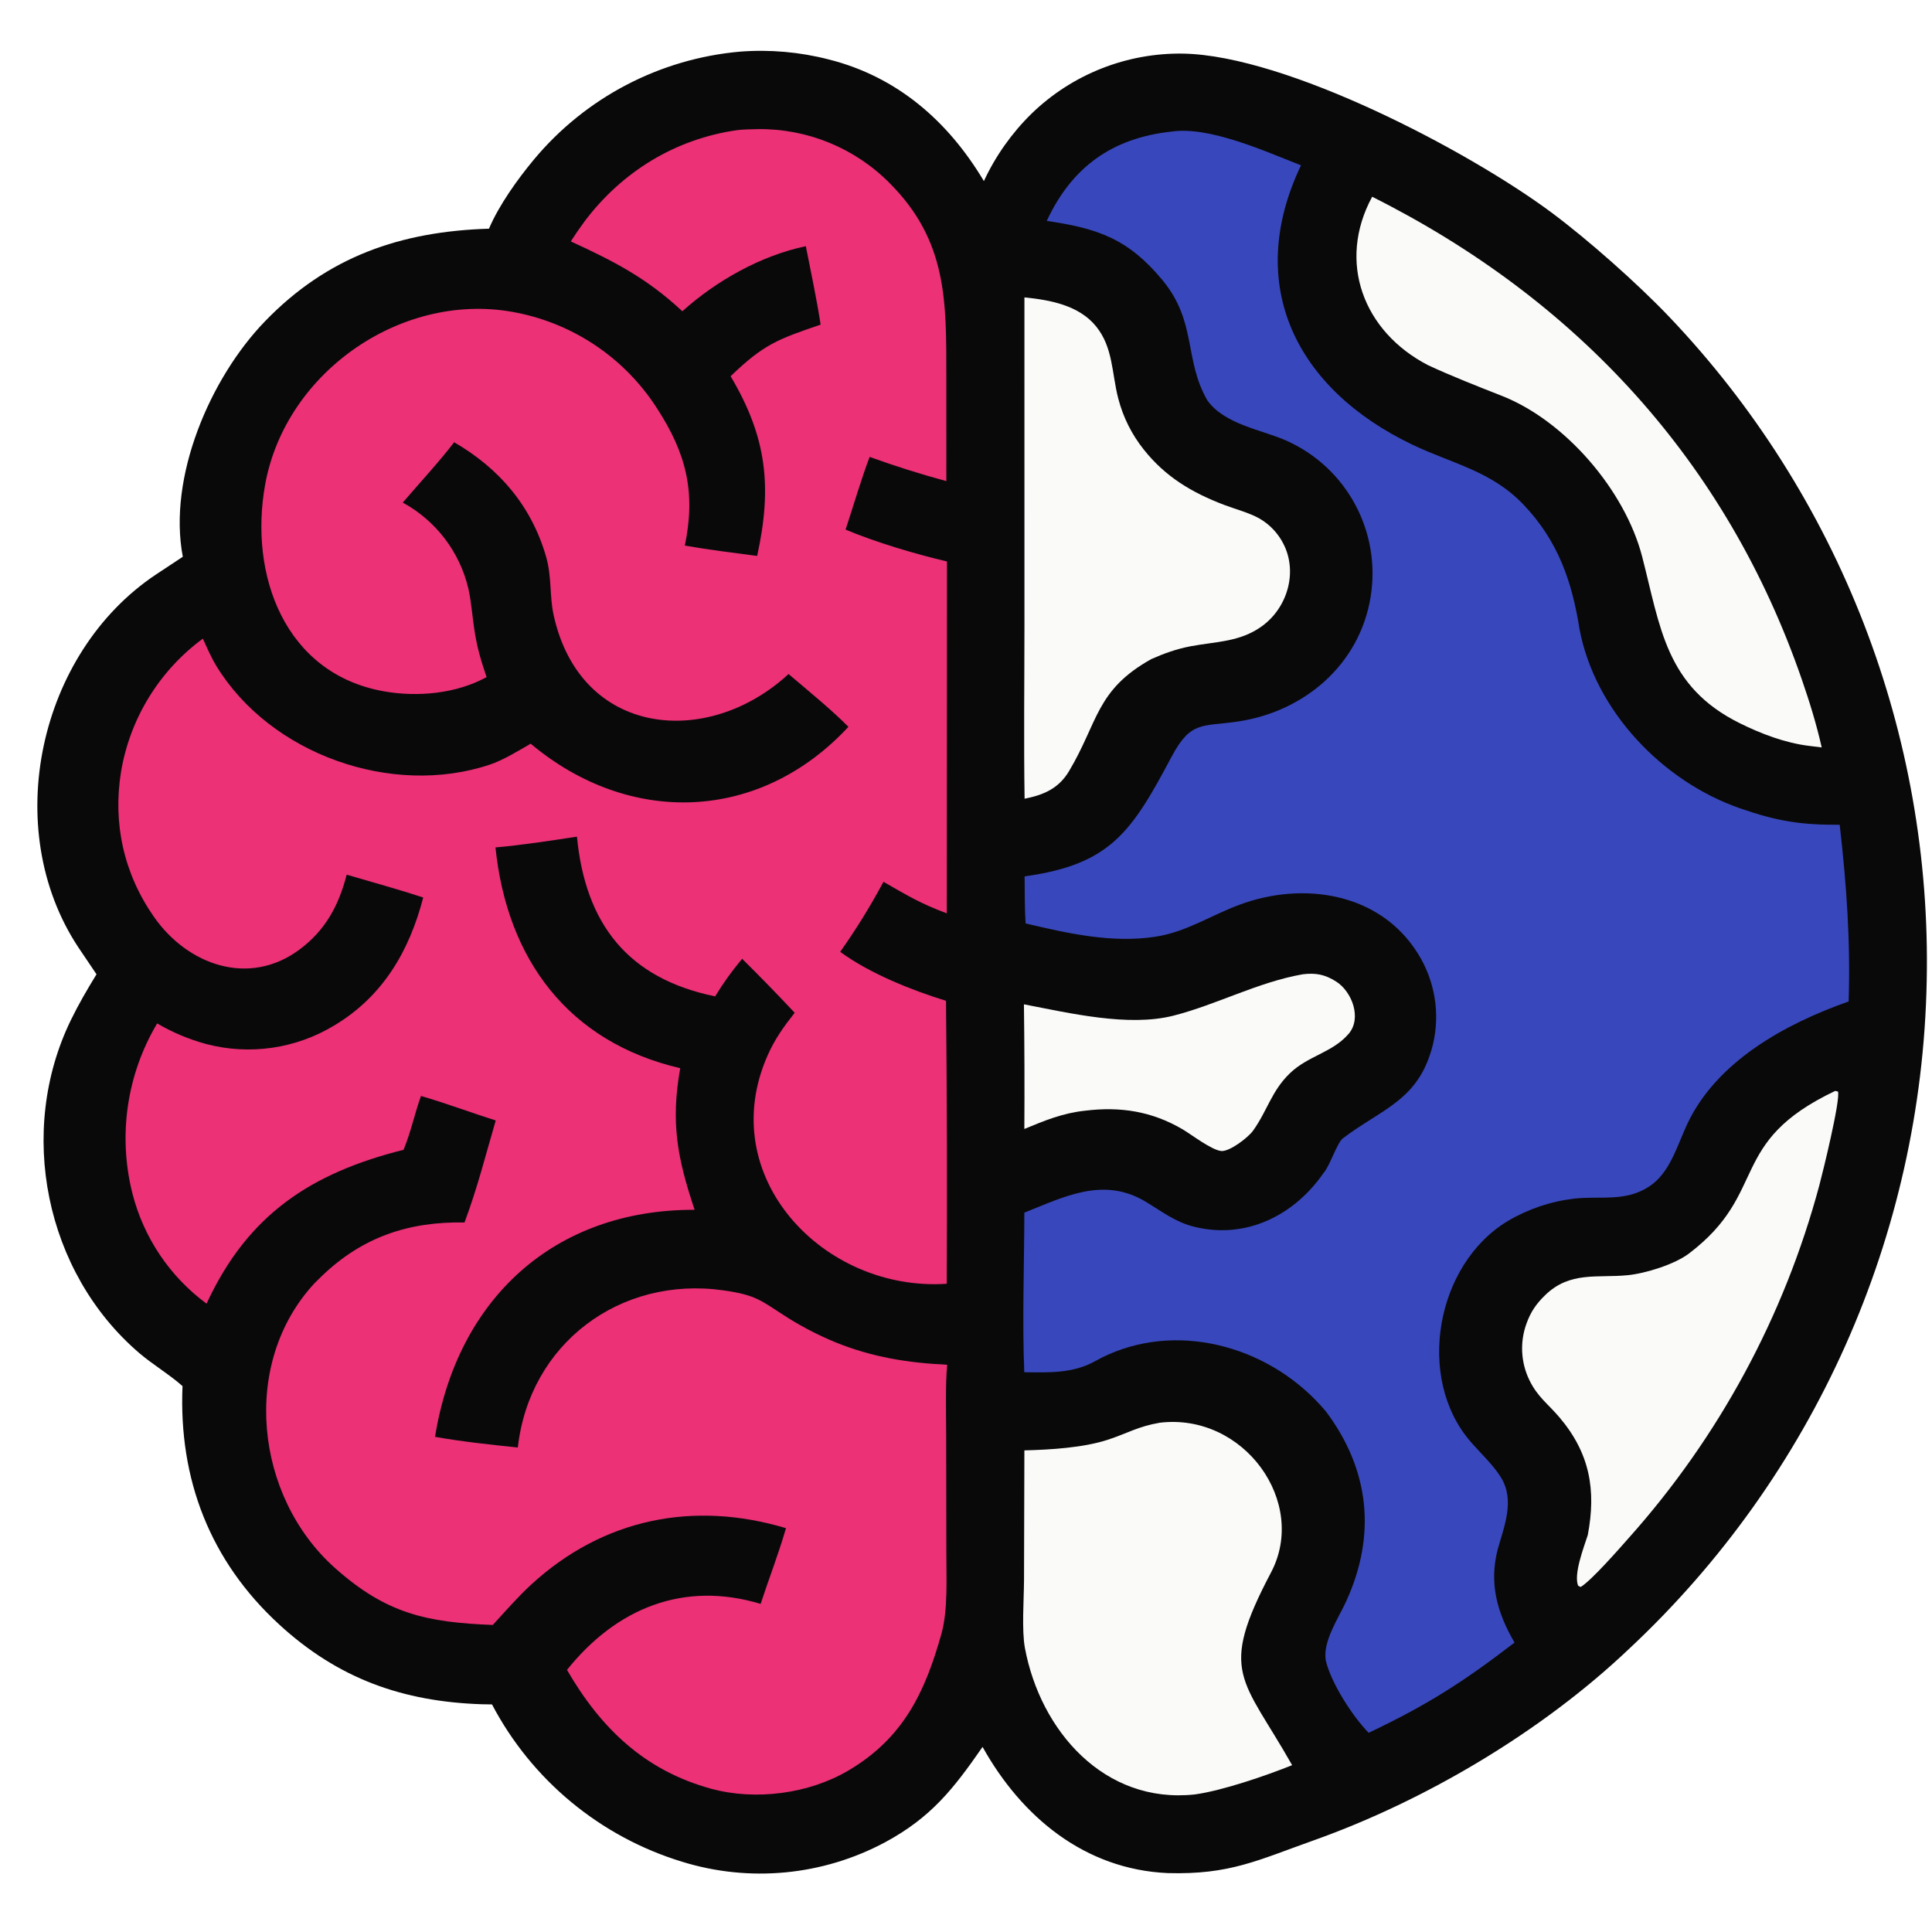
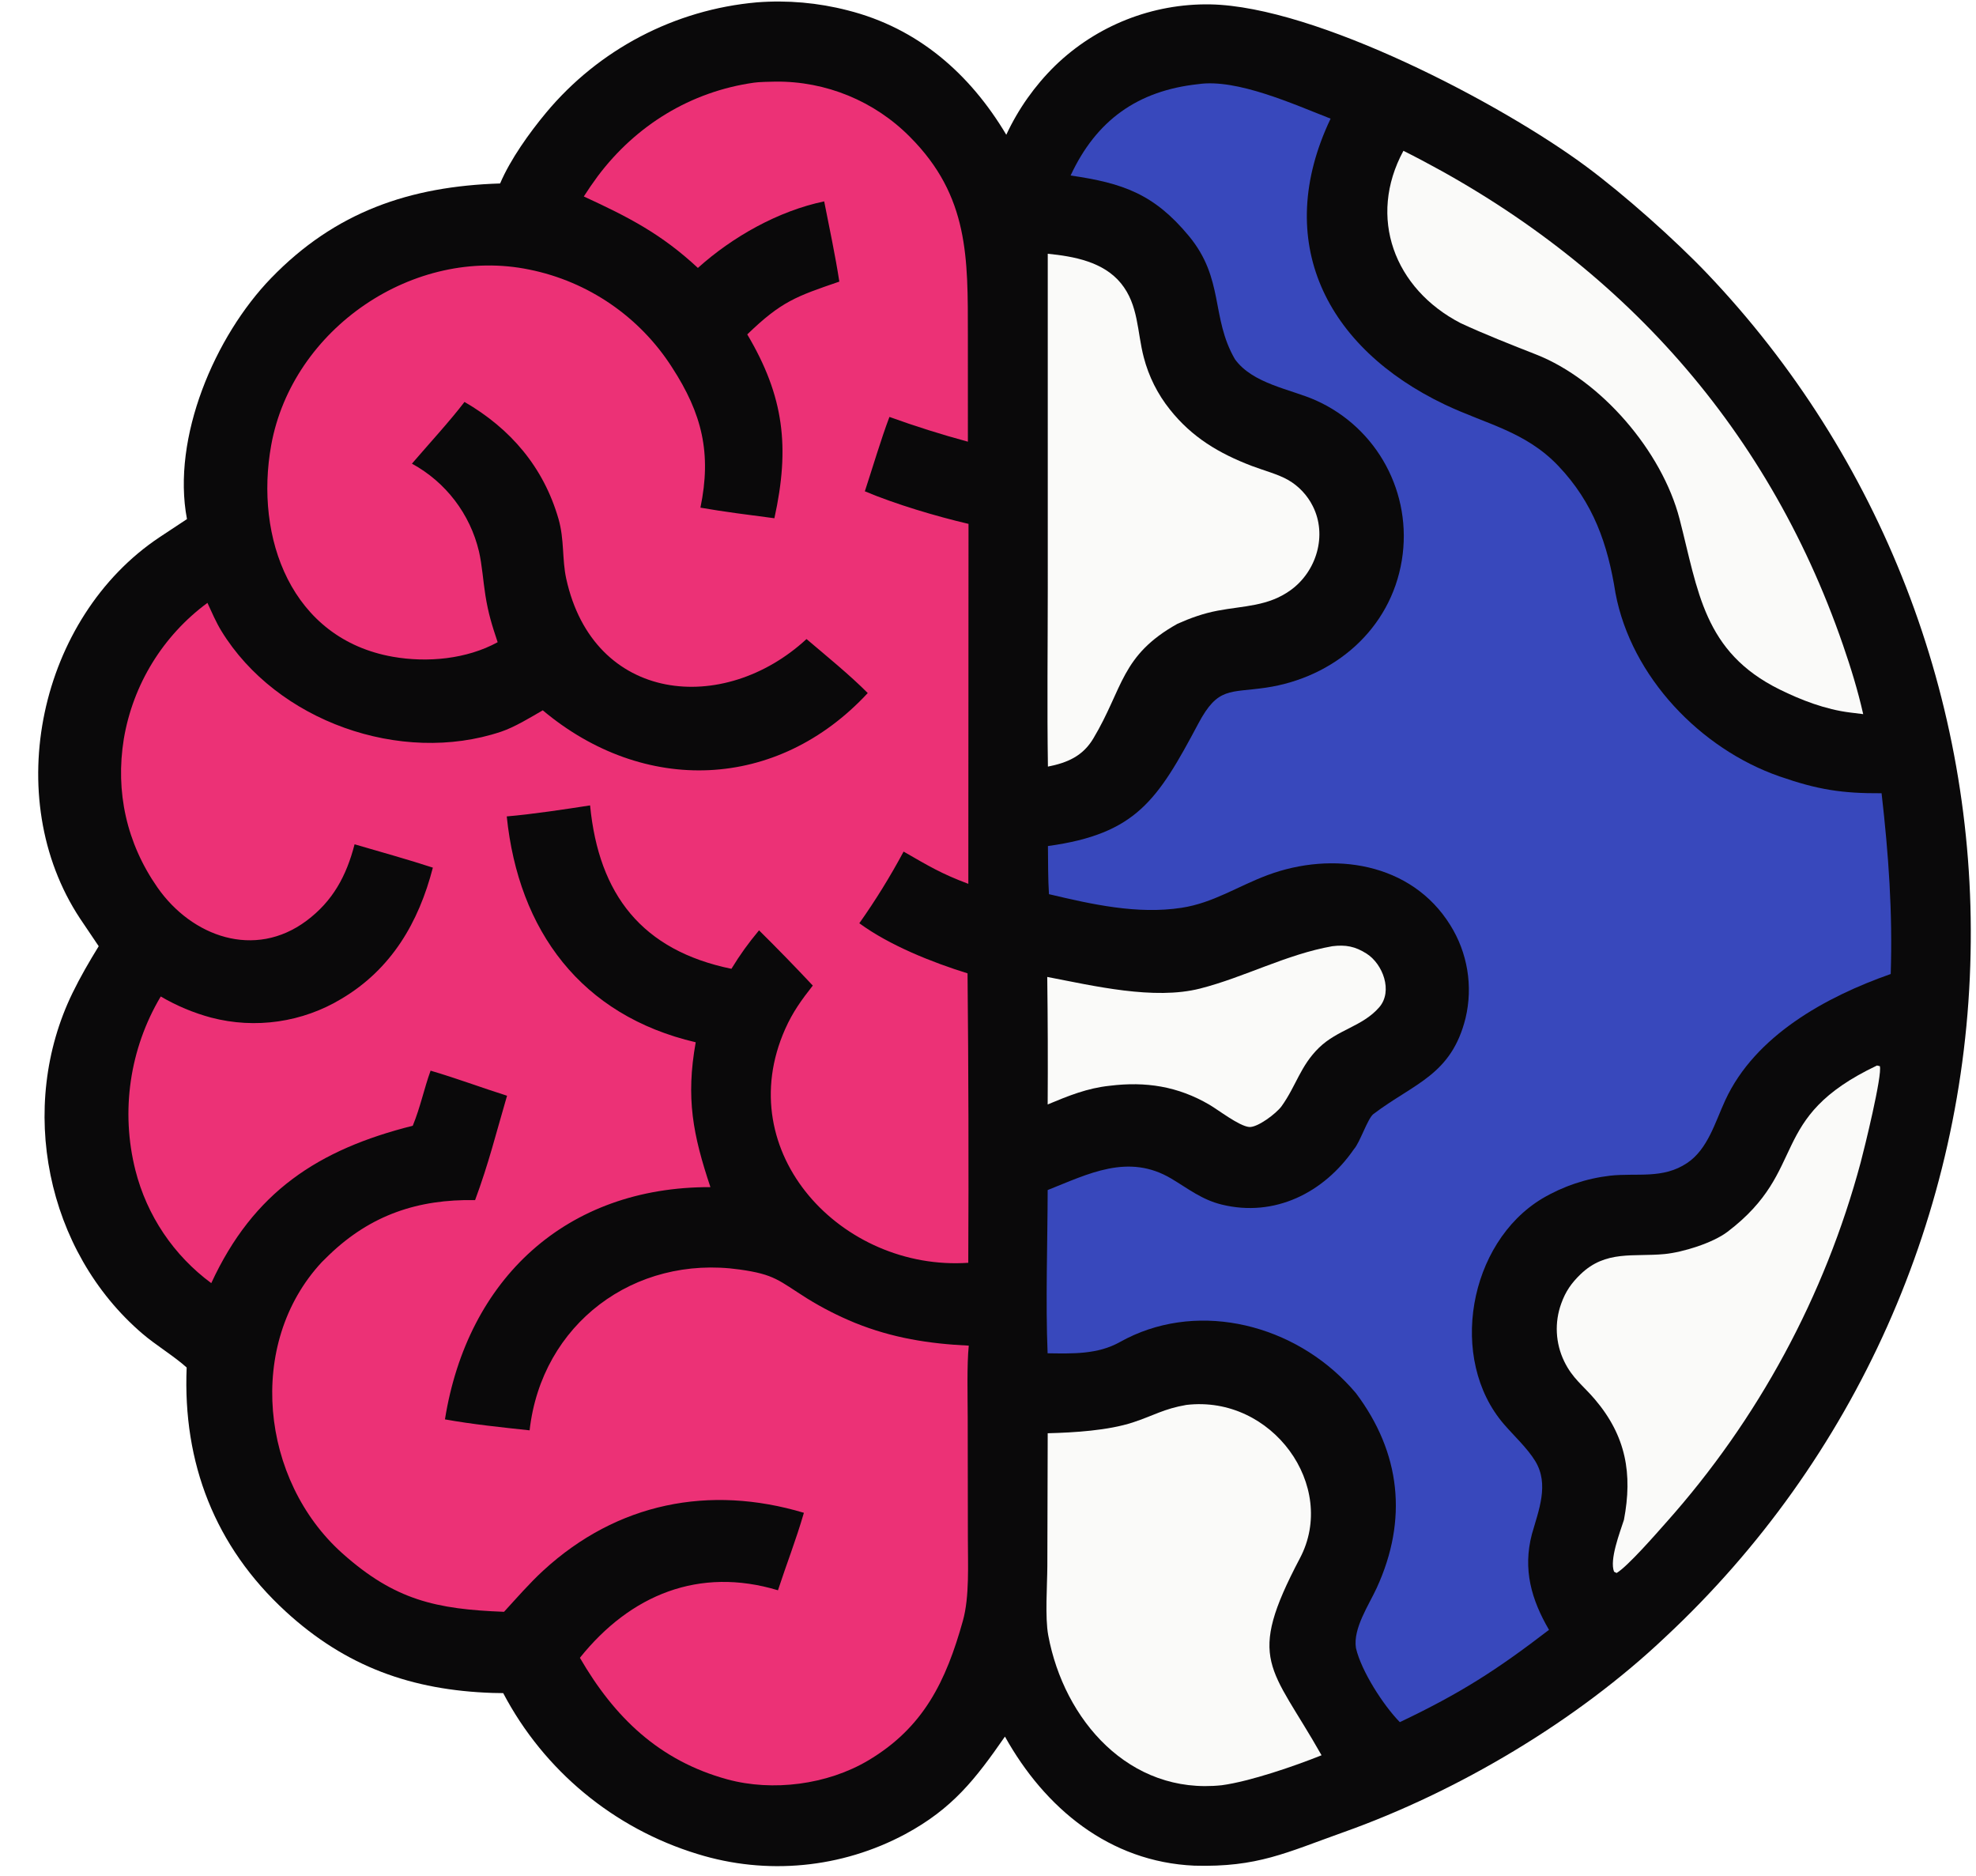
- <svg xmlns="http://www.w3.org/2000/svg" width="1024" height="1024" viewBox="156.138 181.385 700.234 664.47">
+ <svg xmlns="http://www.w3.org/2000/svg" viewBox="156.138 181.385 700.234 664.47">
  <path fill="#0A090A" d="M424.366 182.217C435.163 181.385 446.023 182.341 456.509 185.047C481.376 191.305 499.828 207.48 512.736 229.129C516.983 220.006 522.841 211.723 530.027 204.679C544.756 190.406 564.56 182.583 585.067 182.937C622.547 183.672 688.126 218.028 718.311 240.423C731.689 250.347 749.521 266.174 761.054 278.254C822.793 343.073 856.372 429.693 854.453 519.19C852.642 611.219 813.627 698.589 746.309 761.367C714.935 791.111 672.788 816.111 632.287 830.516C611.867 837.779 601.827 843.007 579.382 842.386C549.292 841.053 526.412 822.03 512.26 796.652C501.768 811.773 493.69 822.172 476.944 831.208C454.324 843.319 427.792 845.855 403.287 838.248C373.657 829.195 348.876 808.675 334.457 781.254C333.22 781.254 331.983 781.233 330.746 781.191C302.107 780.241 278.718 771.937 257.33 752.287C232.335 729.323 220.863 699.749 222.287 665.889C217.805 661.844 211.408 658.018 206.608 653.907C172.444 624.648 162.161 573.526 181.861 533.148C184.671 527.389 187.689 522.212 191.116 516.628C188.885 513.366 186.676 510.089 184.49 506.798C156.138 463.845 170.097 400.132 212.622 371.757C215.872 369.589 219.128 367.435 222.395 365.294C216.896 336.425 232.315 300.488 252.192 279.939C274.934 256.426 301.369 247.385 333.363 246.386C337.002 237.829 343.722 228.458 349.64 221.337C368.348 198.869 395.243 184.79 424.366 182.217Z" />
  <path fill="#EC3176" d="M423.32 210.674C424.727 210.429 429.484 210.308 430.954 210.303C448.835 210.116 466.028 217.185 478.606 229.896C499.581 250.922 499.104 272.817 499.123 299.995L499.129 337.874C489.745 335.333 480.47 332.407 471.328 329.101C468.372 336.884 465.275 347.358 462.614 355.453C473.502 360.034 487.859 364.311 499.35 366.994L499.285 494.528C489.648 490.918 485.272 488.223 476.344 483.1C471.645 491.879 466.406 500.358 460.655 508.488C471.387 516.349 486.441 522.34 499.007 526.237C499.346 560.421 499.432 594.606 499.264 628.791C454.624 631.806 414.821 589.884 434.403 545.917C437.058 539.957 440.157 535.673 444.169 530.572C437.944 523.927 431.592 517.402 425.117 511C421.184 515.756 418.543 519.395 415.331 524.63C383.674 518.111 368.315 498.391 365.247 466.739C356.143 468.141 344.75 469.876 335.715 470.639C339.877 511.15 362.081 541.181 402.68 550.664C399.132 570.484 401.695 583.425 407.888 601.982C356.802 601.839 321.782 634.484 313.817 684.265C323.537 686.023 333.968 687.092 343.815 688.151C348.053 650.456 380.889 625.919 418.215 631.165C430.752 632.927 431.994 635.022 442.194 641.45C447.577 644.774 453.223 647.652 459.076 650.056C472.37 655.429 485.242 657.463 499.441 658.144C498.739 664.92 499.053 676.432 499.066 683.529L499.125 726.435C499.112 735.422 499.745 747.071 497.367 755.585C491.372 777.052 483.423 793.485 463.74 805.148C449.295 813.707 429.933 816.192 413.886 811.81C389.746 805.216 373.849 789.816 361.637 768.739C379.526 746.404 403.903 736.394 431.825 744.816C434.936 735.297 438.12 727.306 441.014 717.369C407.554 707.353 374.826 713.802 348.69 737.797C343.787 742.298 339.265 747.534 334.749 752.446C310.702 751.527 296.064 748.346 277.448 731.716C248.598 705.946 243.169 657.561 270.196 628.528C271.043 627.682 271.897 626.844 272.759 626.013C287.523 611.828 304.286 606.207 324.497 606.581C329.336 593.533 331.919 582.904 335.818 569.605C326.677 566.708 318.041 563.449 308.727 560.72C306.398 567.135 305.152 573.54 302.409 580.233C268.848 588.67 245.944 603.668 231.005 635.999C217.684 626.178 208.183 612.04 204.12 595.996C198.85 575.095 202.079 552.957 213.1 534.432C218.69 537.717 224.697 540.235 230.958 541.92C246.646 546.023 263.327 543.606 277.205 535.219C294.847 524.726 304.51 508.22 309.53 488.786C300.649 485.876 290.819 483.167 281.792 480.516C278.897 491.712 274.095 500.65 264.719 507.636C246.407 521.281 224.115 513.277 211.92 495.788C200.989 480.111 196.981 461.925 200.011 443.186C203.261 423.881 213.888 406.595 229.647 394.982C231.104 398.152 232.736 401.908 234.577 404.915C254.17 436.92 298.17 452.486 333.654 440.642C338.505 439.023 344.03 435.617 348.479 433.048C384.295 463.088 431.508 461.575 463.641 426.934C457.526 420.741 448.705 413.543 441.942 407.8C412.586 434.913 366.475 430.6 356.79 386.404C355.281 379.52 356.168 372.54 354.043 365.198C348.747 346.906 337.117 333.275 320.741 323.787C315.87 330.225 307.564 339.309 302.114 345.659C314.089 352.18 322.727 363.485 325.87 376.753C326.961 381.468 327.367 387.437 328.157 392.368C329.178 398.735 330.474 402.884 332.492 408.916C321.513 414.935 307.544 416.221 295.359 414.076C259.362 407.741 246.286 371.914 252.254 339.049C259.745 297.799 302.845 268.442 343.758 276.907C364.576 281.125 382.795 293.602 394.253 311.487C404.968 327.98 408.338 342.003 404.349 361.245C412.482 362.691 422.325 363.914 430.559 364.998C436.097 339.839 434 321.857 420.942 299.861C433.103 288.127 438.257 286.417 453.569 281.16C452.147 271.884 450.026 261.992 448.204 252.733C431.981 256.115 415.722 265.268 403.452 276.313C390.422 264.197 378.799 258.274 363.022 250.994C364.583 248.55 366.226 246.16 367.947 243.826C381.522 225.749 400.904 213.85 423.32 210.674Z" />
  <path fill="#3848BC" d="M580.777 211.193C594.444 209.169 614.689 218.371 627.662 223.423C606.918 266.967 626.039 304.633 668.137 324.72C682.601 331.622 696.676 334.177 708.353 346.447C720.775 359.501 725.882 374.12 728.628 391.593C734.236 421.144 758.665 446.687 786.72 456.452C800.237 461.157 808.84 462.517 822.913 462.433C825.392 484.12 826.855 504.609 826.15 526.473C803.042 534.599 778.092 548.351 767.541 571.153C763.903 579.014 761.356 588.528 753.994 593.446C745.375 599.204 736.36 596.891 726.755 597.921C718.235 598.911 710.018 601.677 702.633 606.038C676.518 621.748 669.198 662.93 689.091 685.979C692.709 690.171 697.357 694.434 700.162 699.014C705.241 707.308 701.339 716.587 698.989 724.968C695.742 737.396 698.774 748.065 705.059 758.834C686.469 773.114 673.648 781.335 652.192 791.537C646.374 785.593 638.561 773.509 636.648 765.306C635.538 758.344 641.21 750.088 644.04 743.909C655.083 719.799 652.525 696.11 636.662 675.005C635.468 673.587 634.219 672.215 632.918 670.894C612.126 649.667 579.009 642.281 552.987 656.872C545.09 661.3 536.215 660.973 527.38 660.85C526.624 642.821 527.368 621.4 527.402 603.015C541.736 597.345 555.965 589.835 571.288 599.006C577.344 602.63 582.062 606.439 589.09 608.164C607.815 612.76 625.288 603.992 635.938 588.515C638.059 586.206 640.785 577.631 642.847 576.073C657.317 565.134 670.473 562.311 675.489 542.082C678.168 530.811 676.209 518.937 670.053 509.123C656.245 486.909 628.339 482.849 605.339 491.43C594.689 495.403 586.093 501.289 574.859 503.012C559.175 505.419 543.119 501.798 527.857 498.188C527.505 492.741 527.561 486.638 527.495 481.135C558.767 476.83 566.358 464.871 580.786 437.743C587.755 424.639 591.855 426.928 604.771 425.017C628.839 421.454 648.907 404.45 652.91 379.85C656.755 356.225 644.279 332.988 622.385 323.21C613.542 319.262 600.043 317.406 593.738 308.625C585.164 293.741 590.056 280.219 577.427 264.985C565.059 250.065 554.036 246.264 535.529 243.566C544.6 224.066 559.204 213.516 580.777 211.193Z" />
  <path fill="#FAFAF9" d="M576.532 679.147C606.961 675.555 630.249 707.946 616.808 733.429C597.504 770.027 606.496 771.474 624.455 803.271C614.981 807.088 599.034 812.555 589.116 813.887C556.34 817.396 533.196 790.815 527.606 760.785C526.419 754.405 527.245 743.177 527.284 736.25L527.414 689.179C536.782 688.946 548.859 688.211 557.646 685.327C564.962 682.926 568.504 680.528 576.532 679.147Z" />
  <path fill="#FAFAF9" d="M527.43 271.29C536.76 272.222 547.169 274.142 553.382 281.77C559.642 289.457 559.063 298.899 561.454 307.988C563.203 314.735 566.36 321.035 570.716 326.477C578.529 336.318 588.098 342.031 599.785 346.484C603.781 348.007 609.039 349.383 612.658 351.459C616.395 353.63 619.417 356.844 621.352 360.709C626.568 371.036 622.652 383.851 613.534 390.449C605.507 396.259 596.912 395.982 587.611 397.747C582.579 398.701 578.01 400.339 573.387 402.398C553.261 413.643 554.235 425.201 543.572 443.039C539.816 449.322 534.327 451.638 527.491 452.99C527.163 432.12 527.435 410.576 527.438 389.666L527.43 271.29Z" />
  <path fill="#FAFAF9" d="M653.467 234.814C727.666 272.016 781.95 330.795 809.236 409.903C812.065 418.105 814.483 425.935 816.399 434.401L811.865 433.841C803.025 432.775 794.318 429.386 786.763 425.655C759.795 412.335 757.94 390.797 751.311 365.208C745.12 341.307 723.506 316.003 700.391 306.944C691.94 303.632 682.034 299.733 673.733 295.868C650.229 283.71 640.683 258.406 653.467 234.814Z" />
  <path fill="#FAFAF9" d="M821.288 558.894L822.292 559.118C823.251 562.19 816.762 588.524 815.499 593.247C802.792 640.59 779.167 684.296 746.52 720.86C743.172 724.642 732.841 736.479 729.009 738.697L728.111 738.234C726.429 734.012 730.146 724.432 731.613 719.858C734.711 703.578 732.378 690.18 721.304 677.161C717.129 672.251 713.36 669.757 710.432 663.681C707.338 657.284 706.963 649.908 709.393 643.231C710.939 638.9 713.03 635.946 716.226 632.86C725.196 624.196 735.033 626.753 746.006 625.693C752.526 625.064 763.093 621.77 768.306 617.811C797.442 595.686 781.977 577.563 821.288 558.894Z" />
  <path fill="#FAFAF9" d="M628.276 516.625C632.946 516.047 636.334 516.653 640.429 519.266C646.176 522.934 649.816 532.567 644.904 538.249C639.01 545.067 630.176 546.132 623.548 552.591C616.94 559.03 615.49 566.04 610.297 573.311C608.356 575.967 601.684 580.955 598.784 580.673C595.202 580.325 587.921 574.663 584.756 572.809C573.536 566.233 562.121 564.504 549.452 566.06C541.37 566.909 534.777 569.623 527.401 572.689C527.497 557.629 527.447 542.569 527.25 527.51C543.712 530.671 565.095 535.777 581.398 531.63C597.094 527.638 611.984 519.502 628.276 516.625Z" />
</svg>
